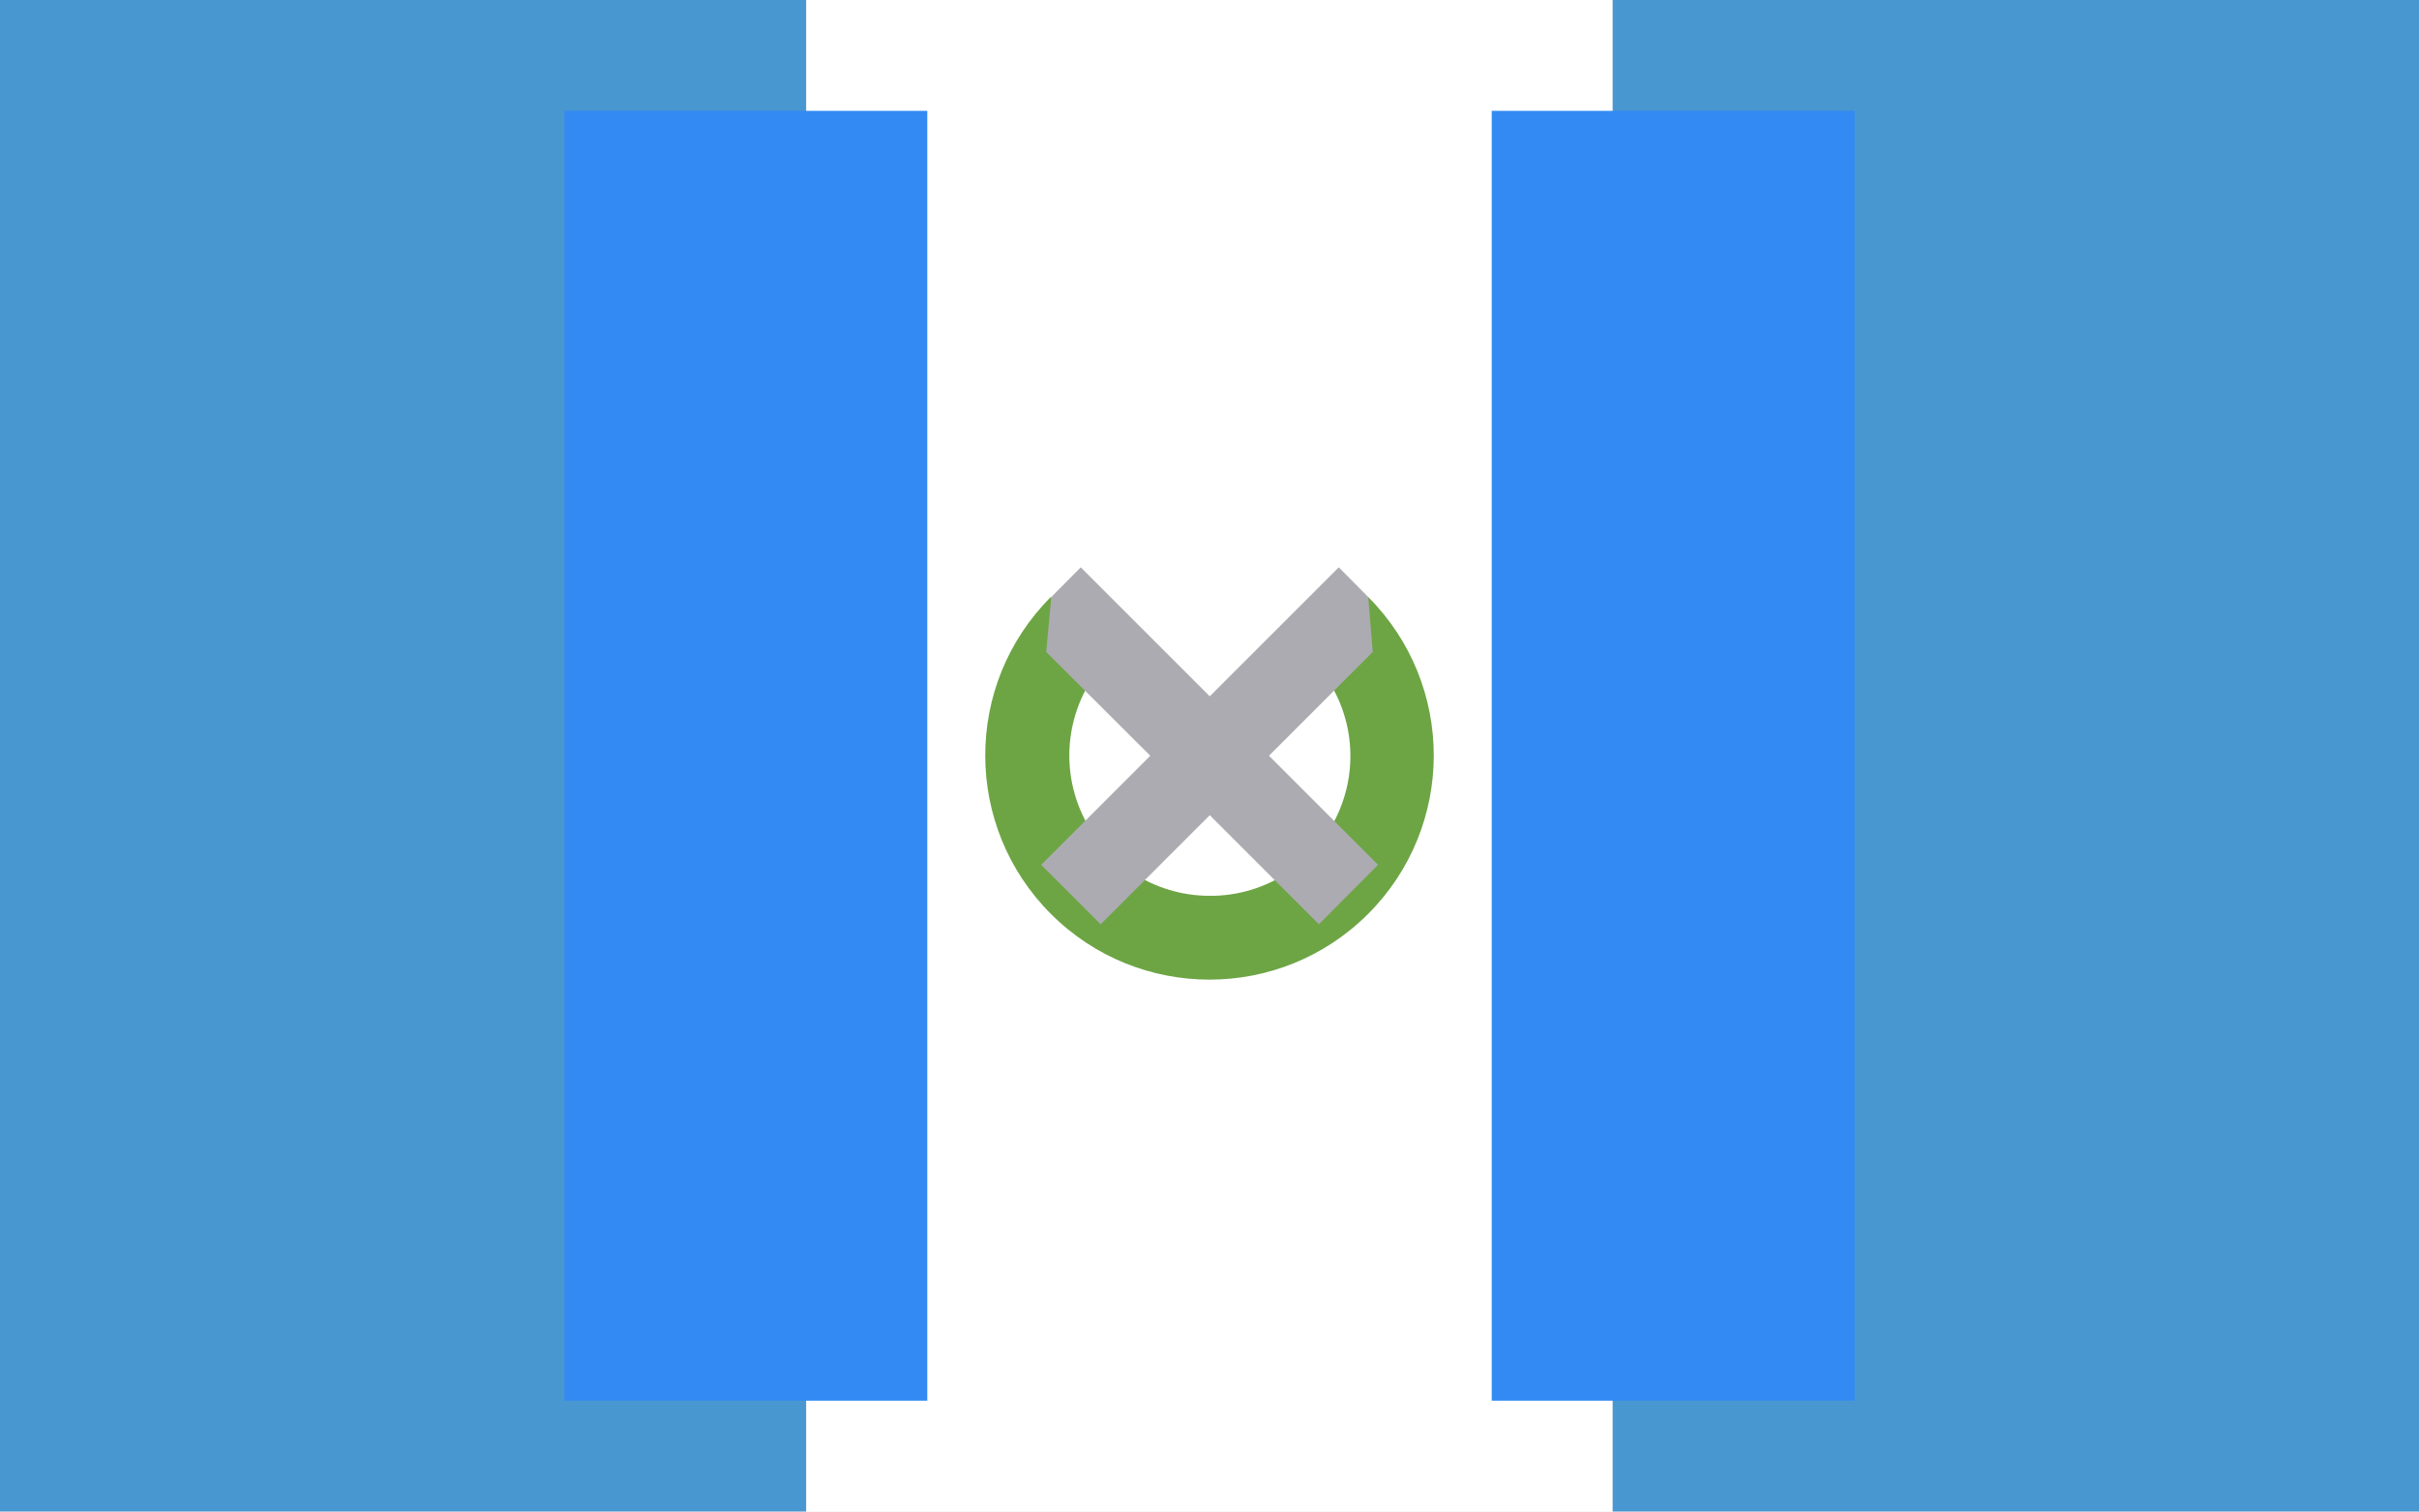
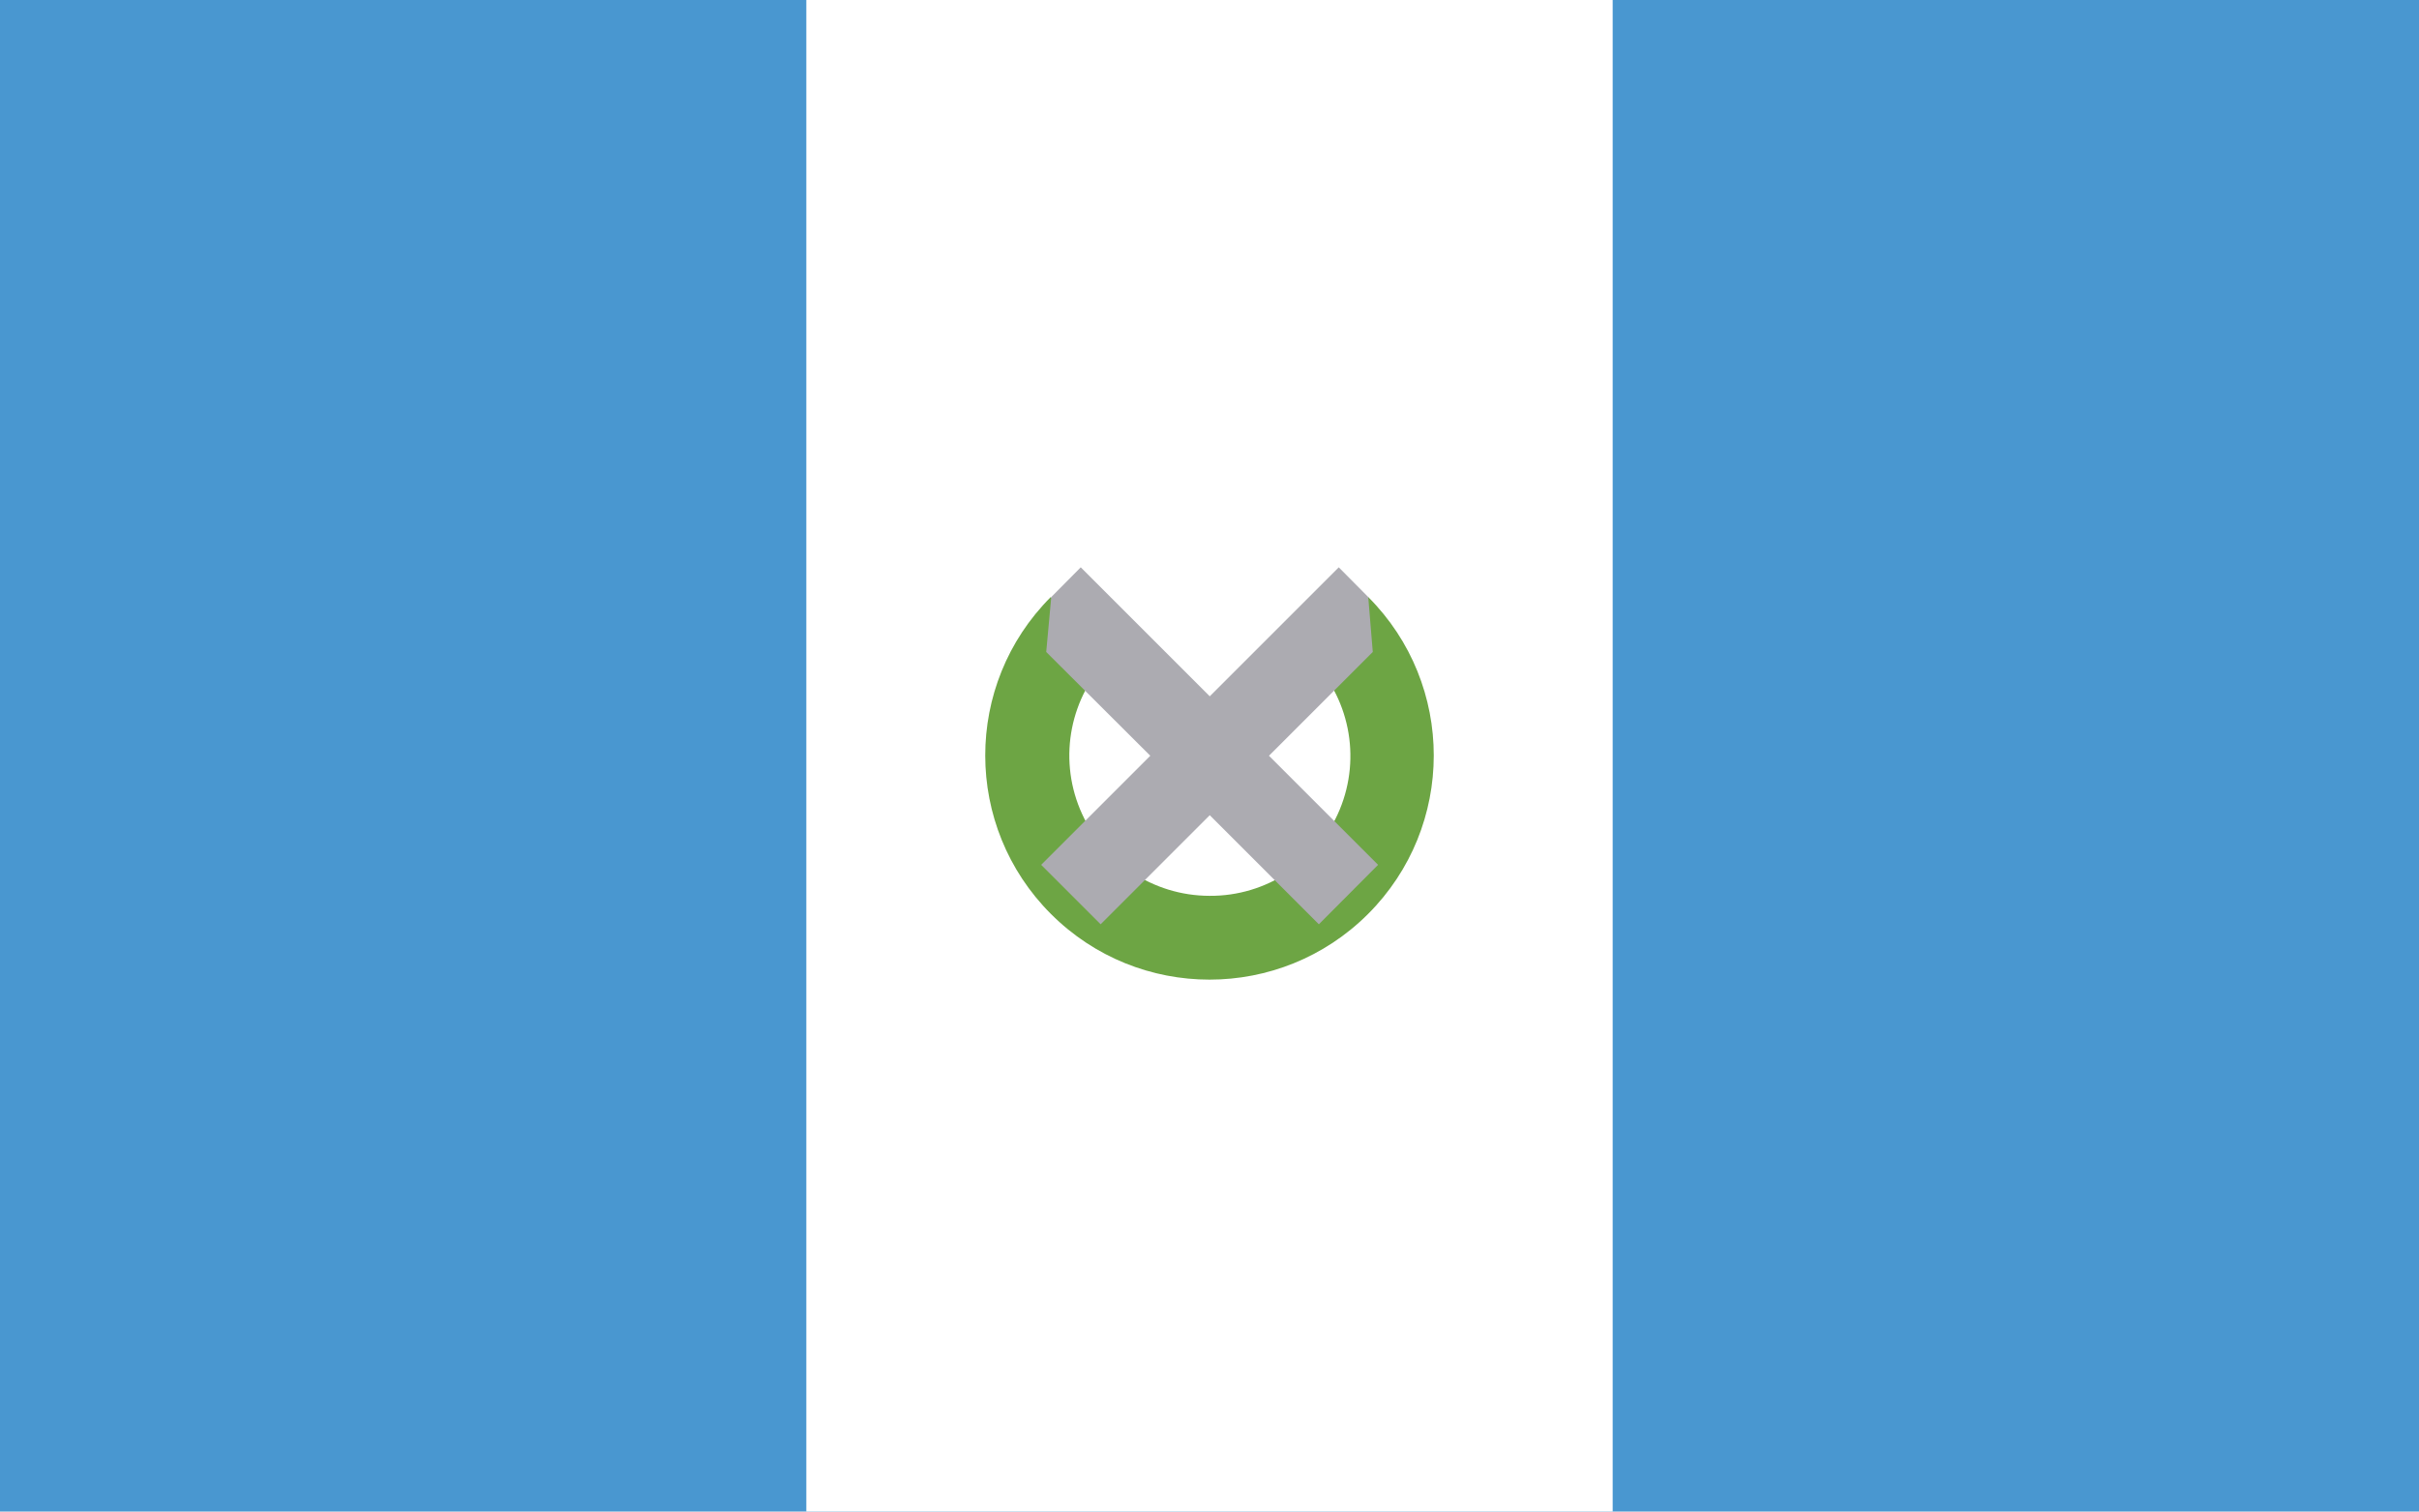
<svg xmlns="http://www.w3.org/2000/svg" width="960" height="600">
-   <path fill="#4997D0" d="M0 0h320v600H0z" />
-   <path fill="#FFFFFF" d="M320 0h320v600H320z" />
-   <path fill="#4997D0" d="M640 0h320v600H640z" />
+   <rect width="960" height="600" fill="#4997D0" />
+   <rect x="320" width="320" height="600" fill="#FFFFFF" />
  <g transform="translate(224,44)">
-     <path fill="#FFFFFF" d="M128 512V0h256v512z" />
-     <path fill="#338AF3" d="M0 512V0h144v512zm368 0V0h144v512z" />
    <path fill="#6DA544" d="m319 193-23.6 23.6a55.5 55.5 0 0 1-39.4 95 55.7 55.7 0 0 1-39.4-95L193 193a89 89 0 1 0 126 0" />
    <path fill="#ACABB1" d="M322.9 299.3 279.6 256l41.2-41.2L319 193l-11.7-11.8-51.2 51.2-51.2-51.2-11.7 11.8-2 21.8 41.3 41.2-43.3 43.3 23.6 23.6 43.3-43.3 43.3 43.3z" />
  </g>
</svg>
